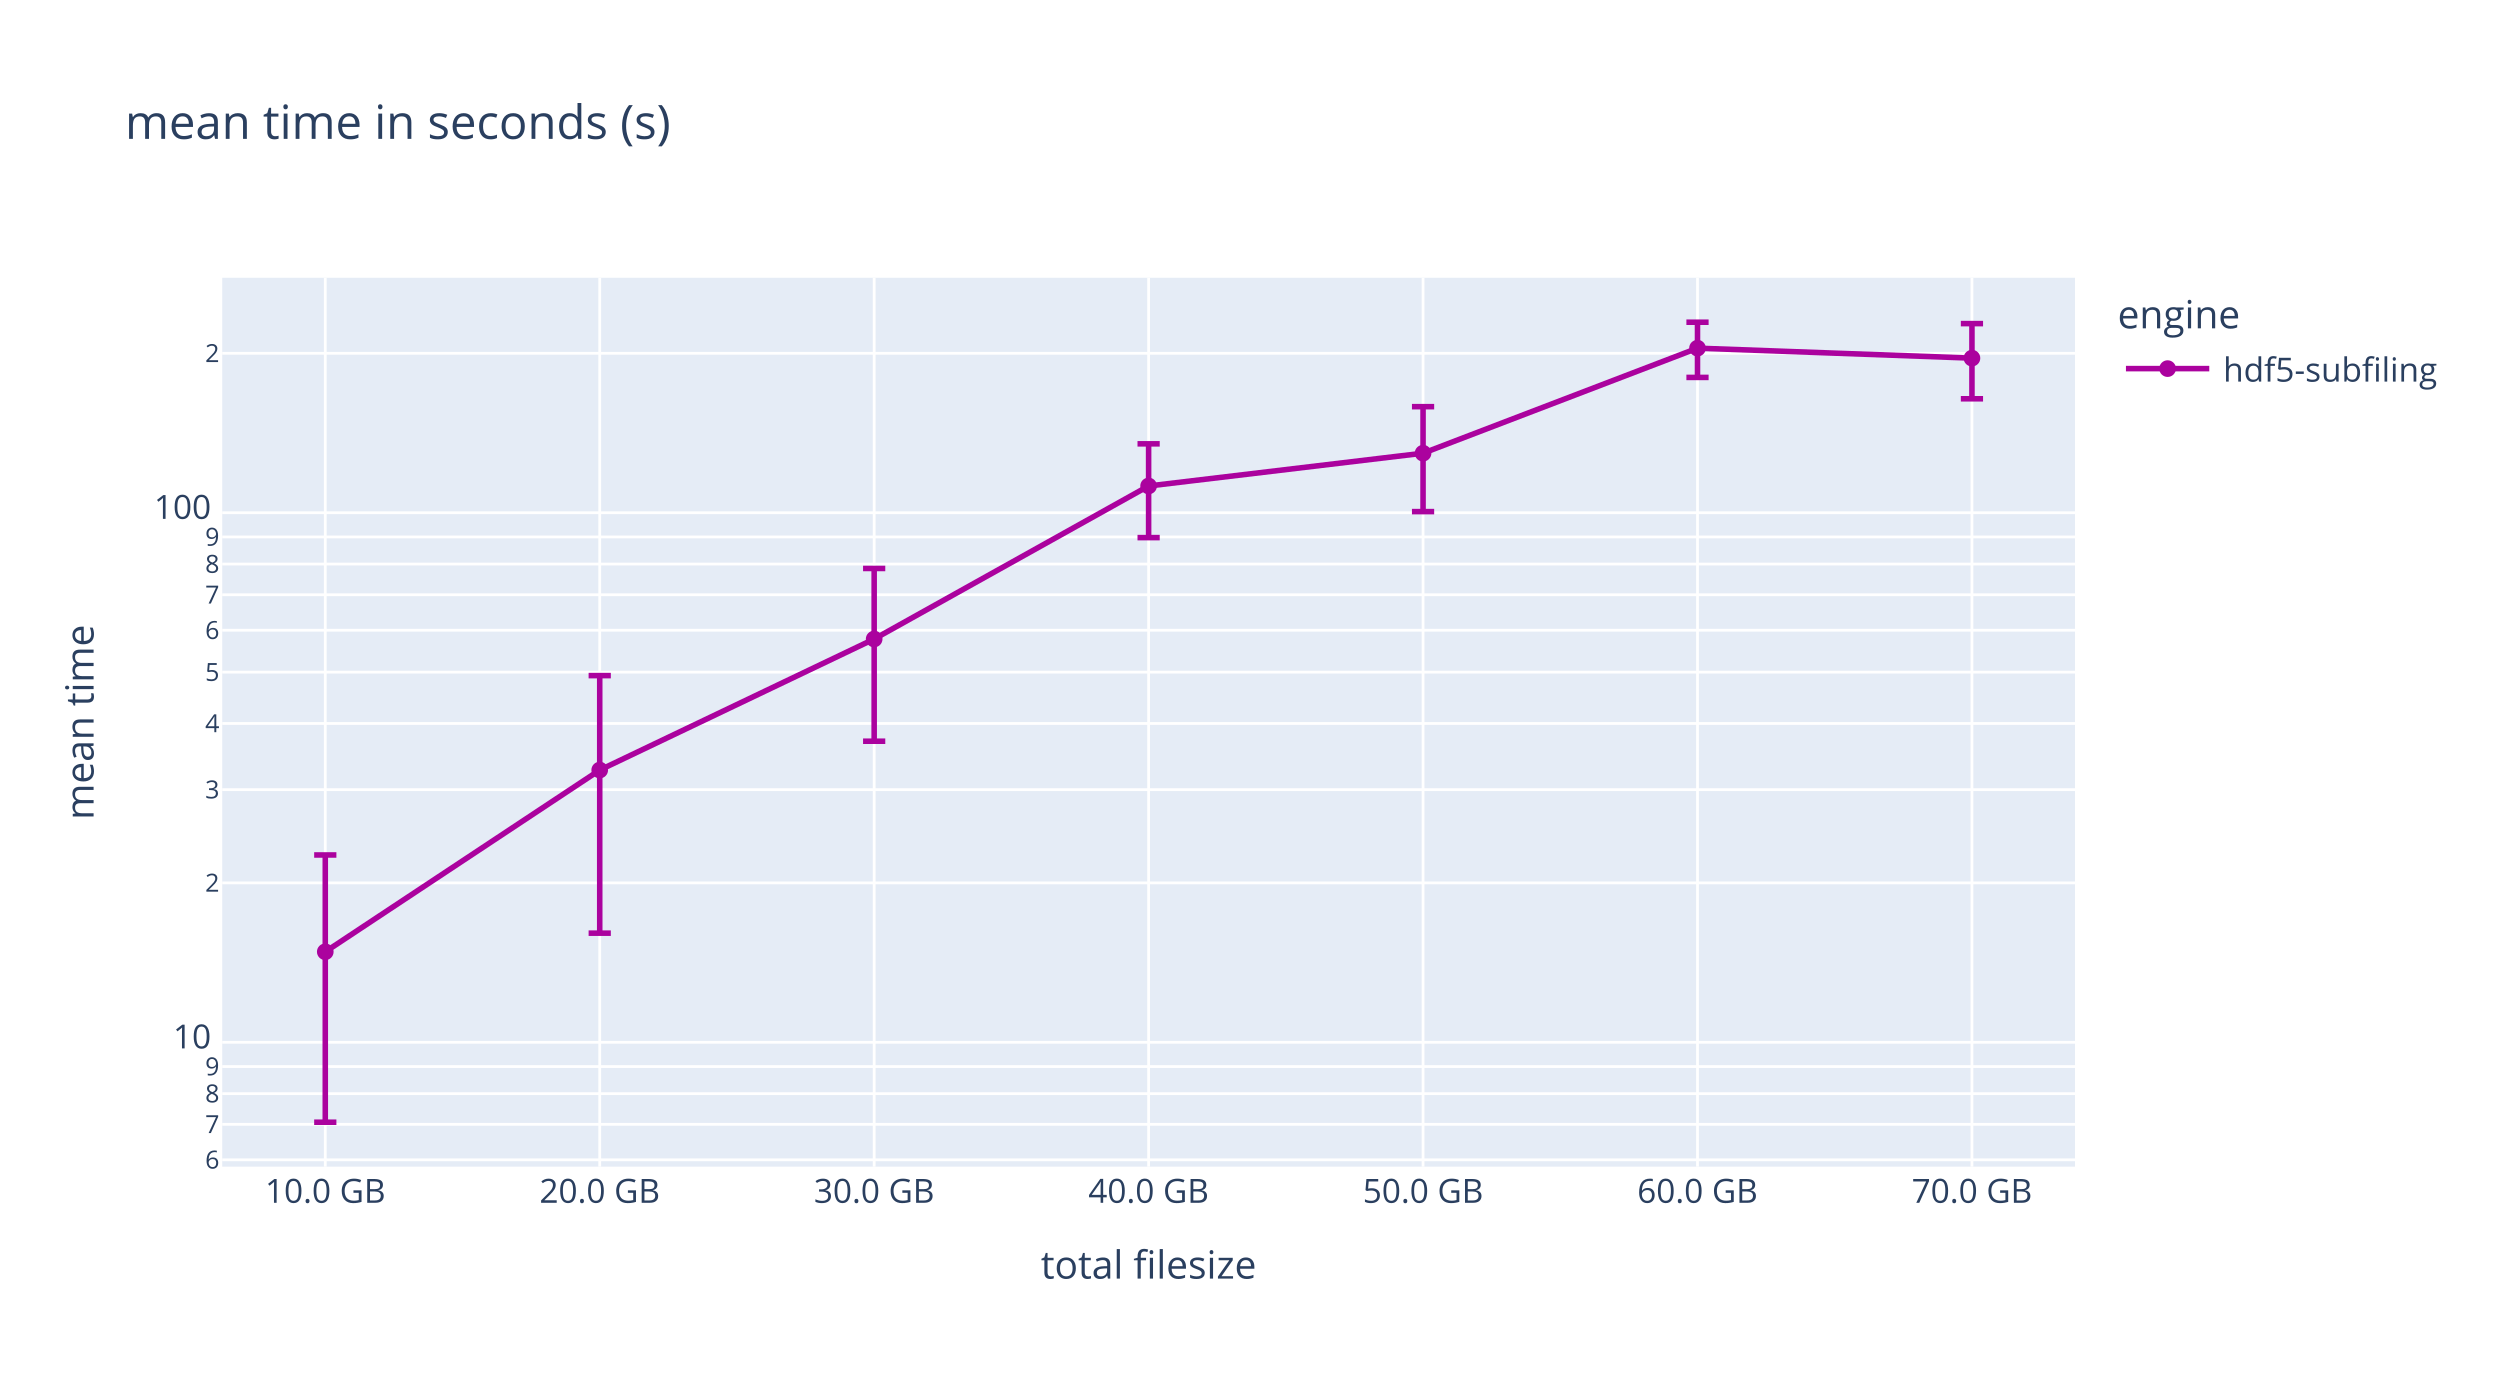
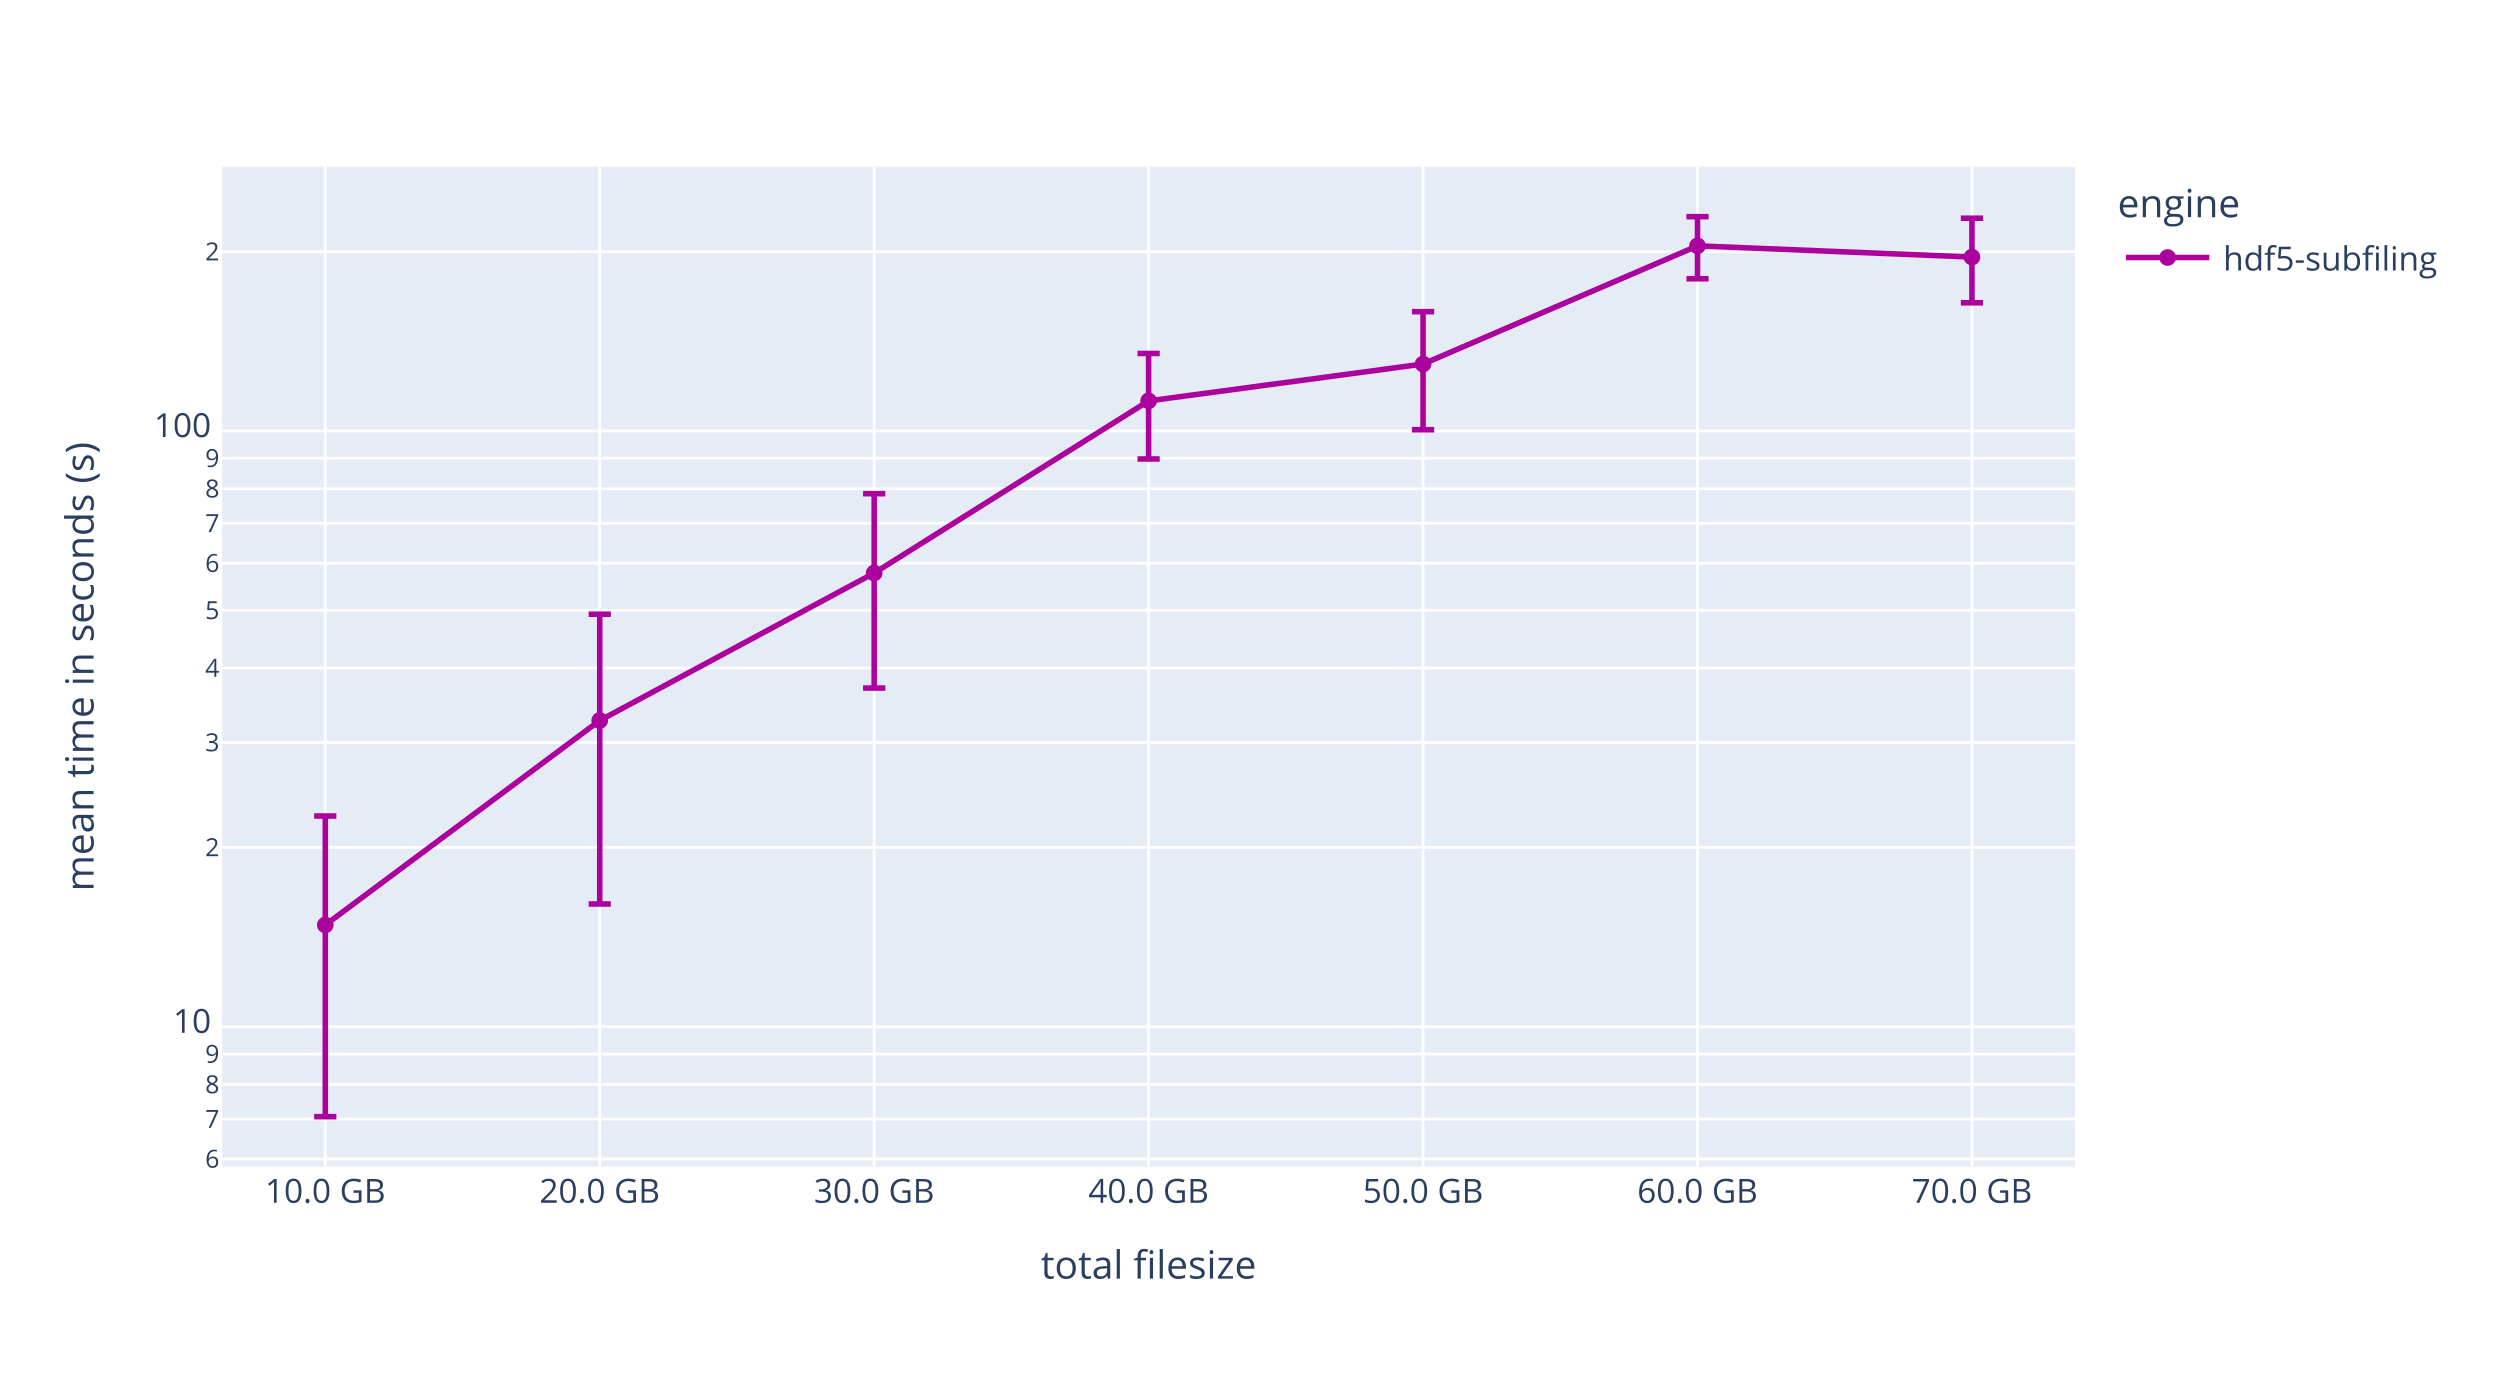
<svg xmlns="http://www.w3.org/2000/svg" class="main-svg" width="900" height="500" style="" viewBox="0 0 900 500">
  <rect x="0" y="0" width="900" height="500" style="fill: rgb(255, 255, 255); fill-opacity: 1;" />
-   <defs id="defs-039e34">
+   <defs id="defs-806b80">
    <g class="clips">
-       <clipPath id="clip039e34xyplot" class="plotclip">
-         <rect width="667" height="320" />
-       </clipPath>
-       <clipPath class="axesclip" id="clip039e34x">
+       <clipPath id="clip806b80xyplot" class="plotclip">
+         <rect width="667" height="360" />
+       </clipPath>
+       <clipPath class="axesclip" id="clip806b80x">
        <rect x="80" y="0" width="667" height="500" />
      </clipPath>
-       <clipPath class="axesclip" id="clip039e34y">
-         <rect x="0" y="100" width="900" height="320" />
-       </clipPath>
-       <clipPath class="axesclip" id="clip039e34xy">
-         <rect x="80" y="100" width="667" height="320" />
+       <clipPath class="axesclip" id="clip806b80y">
+         <rect x="0" y="60" width="900" height="360" />
+       </clipPath>
+       <clipPath class="axesclip" id="clip806b80xy">
+         <rect x="80" y="60" width="667" height="360" />
      </clipPath>
    </g>
    <g class="gradients" />
    <g class="patterns" />
  </defs>
  <g class="bglayer">
-     <rect class="bg" x="80" y="100" width="667" height="320" style="fill: rgb(229, 236, 246); fill-opacity: 1; stroke-width: 0;" />
+     <rect class="bg" x="80" y="60" width="667" height="360" style="fill: rgb(229, 236, 246); fill-opacity: 1; stroke-width: 0;" />
  </g>
  <g class="layer-below">
    <g class="imagelayer" />
    <g class="shapelayer" />
  </g>
  <g class="cartesianlayer">
    <g class="subplot xy">
      <g class="layer-subplot">
        <g class="shapelayer" />
        <g class="imagelayer" />
      </g>
      <g class="minor-gridlayer">
        <g class="x" />
        <g class="y" />
      </g>
      <g class="gridlayer">
        <g class="x">
-           <path class="xgrid crisp" transform="translate(117.1,0)" d="M0,100v320" style="stroke: rgb(255, 255, 255); stroke-opacity: 1; stroke-width: 1px;" />
-           <path class="xgrid crisp" transform="translate(215.9,0)" d="M0,100v320" style="stroke: rgb(255, 255, 255); stroke-opacity: 1; stroke-width: 1px;" />
-           <path class="xgrid crisp" transform="translate(314.7,0)" d="M0,100v320" style="stroke: rgb(255, 255, 255); stroke-opacity: 1; stroke-width: 1px;" />
-           <path class="xgrid crisp" transform="translate(413.5,0)" d="M0,100v320" style="stroke: rgb(255, 255, 255); stroke-opacity: 1; stroke-width: 1px;" />
-           <path class="xgrid crisp" transform="translate(512.3,0)" d="M0,100v320" style="stroke: rgb(255, 255, 255); stroke-opacity: 1; stroke-width: 1px;" />
-           <path class="xgrid crisp" transform="translate(611.1,0)" d="M0,100v320" style="stroke: rgb(255, 255, 255); stroke-opacity: 1; stroke-width: 1px;" />
-           <path class="xgrid crisp" transform="translate(709.9,0)" d="M0,100v320" style="stroke: rgb(255, 255, 255); stroke-opacity: 1; stroke-width: 1px;" />
+           <path class="xgrid crisp" transform="translate(117.1,0)" d="M0,60v360" style="stroke: rgb(255, 255, 255); stroke-opacity: 1; stroke-width: 1px;" />
+           <path class="xgrid crisp" transform="translate(215.9,0)" d="M0,60v360" style="stroke: rgb(255, 255, 255); stroke-opacity: 1; stroke-width: 1px;" />
+           <path class="xgrid crisp" transform="translate(314.7,0)" d="M0,60v360" style="stroke: rgb(255, 255, 255); stroke-opacity: 1; stroke-width: 1px;" />
+           <path class="xgrid crisp" transform="translate(413.5,0)" d="M0,60v360" style="stroke: rgb(255, 255, 255); stroke-opacity: 1; stroke-width: 1px;" />
+           <path class="xgrid crisp" transform="translate(512.3,0)" d="M0,60v360" style="stroke: rgb(255, 255, 255); stroke-opacity: 1; stroke-width: 1px;" />
+           <path class="xgrid crisp" transform="translate(611.1,0)" d="M0,60v360" style="stroke: rgb(255, 255, 255); stroke-opacity: 1; stroke-width: 1px;" />
+           <path class="xgrid crisp" transform="translate(709.9,0)" d="M0,60v360" style="stroke: rgb(255, 255, 255); stroke-opacity: 1; stroke-width: 1px;" />
        </g>
        <g class="y">
-           <path class="ygrid crisp" transform="translate(0,417.53)" d="M80,0h667" style="stroke: rgb(255, 255, 255); stroke-opacity: 1; stroke-width: 1px;" />
-           <path class="ygrid crisp" transform="translate(0,404.76)" d="M80,0h667" style="stroke: rgb(255, 255, 255); stroke-opacity: 1; stroke-width: 1px;" />
-           <path class="ygrid crisp" transform="translate(0,393.71)" d="M80,0h667" style="stroke: rgb(255, 255, 255); stroke-opacity: 1; stroke-width: 1px;" />
-           <path class="ygrid crisp" transform="translate(0,383.96)" d="M80,0h667" style="stroke: rgb(255, 255, 255); stroke-opacity: 1; stroke-width: 1px;" />
-           <path class="ygrid crisp" transform="translate(0,375.23)" d="M80,0h667" style="stroke: rgb(255, 255, 255); stroke-opacity: 1; stroke-width: 1px;" />
-           <path class="ygrid crisp" transform="translate(0,317.84)" d="M80,0h667" style="stroke: rgb(255, 255, 255); stroke-opacity: 1; stroke-width: 1px;" />
-           <path class="ygrid crisp" transform="translate(0,284.27)" d="M80,0h667" style="stroke: rgb(255, 255, 255); stroke-opacity: 1; stroke-width: 1px;" />
-           <path class="ygrid crisp" transform="translate(0,260.45)" d="M80,0h667" style="stroke: rgb(255, 255, 255); stroke-opacity: 1; stroke-width: 1px;" />
-           <path class="ygrid crisp" transform="translate(0,241.97)" d="M80,0h667" style="stroke: rgb(255, 255, 255); stroke-opacity: 1; stroke-width: 1px;" />
-           <path class="ygrid crisp" transform="translate(0,226.88)" d="M80,0h667" style="stroke: rgb(255, 255, 255); stroke-opacity: 1; stroke-width: 1px;" />
-           <path class="ygrid crisp" transform="translate(0,214.11)" d="M80,0h667" style="stroke: rgb(255, 255, 255); stroke-opacity: 1; stroke-width: 1px;" />
-           <path class="ygrid crisp" transform="translate(0,203.06)" d="M80,0h667" style="stroke: rgb(255, 255, 255); stroke-opacity: 1; stroke-width: 1px;" />
-           <path class="ygrid crisp" transform="translate(0,193.3)" d="M80,0h667" style="stroke: rgb(255, 255, 255); stroke-opacity: 1; stroke-width: 1px;" />
-           <path class="ygrid crisp" transform="translate(0,184.58)" d="M80,0h667" style="stroke: rgb(255, 255, 255); stroke-opacity: 1; stroke-width: 1px;" />
-           <path class="ygrid crisp" transform="translate(0,127.19)" d="M80,0h667" style="stroke: rgb(255, 255, 255); stroke-opacity: 1; stroke-width: 1px;" />
+           <path class="ygrid crisp" transform="translate(0,417.22)" d="M80,0h667" style="stroke: rgb(255, 255, 255); stroke-opacity: 1; stroke-width: 1px;" />
+           <path class="ygrid crisp" transform="translate(0,402.86)" d="M80,0h667" style="stroke: rgb(255, 255, 255); stroke-opacity: 1; stroke-width: 1px;" />
+           <path class="ygrid crisp" transform="translate(0,390.42)" d="M80,0h667" style="stroke: rgb(255, 255, 255); stroke-opacity: 1; stroke-width: 1px;" />
+           <path class="ygrid crisp" transform="translate(0,379.45)" d="M80,0h667" style="stroke: rgb(255, 255, 255); stroke-opacity: 1; stroke-width: 1px;" />
+           <path class="ygrid crisp" transform="translate(0,369.64)" d="M80,0h667" style="stroke: rgb(255, 255, 255); stroke-opacity: 1; stroke-width: 1px;" />
+           <path class="ygrid crisp" transform="translate(0,305.07)" d="M80,0h667" style="stroke: rgb(255, 255, 255); stroke-opacity: 1; stroke-width: 1px;" />
+           <path class="ygrid crisp" transform="translate(0,267.3)" d="M80,0h667" style="stroke: rgb(255, 255, 255); stroke-opacity: 1; stroke-width: 1px;" />
+           <path class="ygrid crisp" transform="translate(0,240.5)" d="M80,0h667" style="stroke: rgb(255, 255, 255); stroke-opacity: 1; stroke-width: 1px;" />
+           <path class="ygrid crisp" transform="translate(0,219.72)" d="M80,0h667" style="stroke: rgb(255, 255, 255); stroke-opacity: 1; stroke-width: 1px;" />
+           <path class="ygrid crisp" transform="translate(0,202.74)" d="M80,0h667" style="stroke: rgb(255, 255, 255); stroke-opacity: 1; stroke-width: 1px;" />
+           <path class="ygrid crisp" transform="translate(0,188.38)" d="M80,0h667" style="stroke: rgb(255, 255, 255); stroke-opacity: 1; stroke-width: 1px;" />
+           <path class="ygrid crisp" transform="translate(0,175.94)" d="M80,0h667" style="stroke: rgb(255, 255, 255); stroke-opacity: 1; stroke-width: 1px;" />
+           <path class="ygrid crisp" transform="translate(0,164.97)" d="M80,0h667" style="stroke: rgb(255, 255, 255); stroke-opacity: 1; stroke-width: 1px;" />
+           <path class="ygrid crisp" transform="translate(0,155.15)" d="M80,0h667" style="stroke: rgb(255, 255, 255); stroke-opacity: 1; stroke-width: 1px;" />
+           <path class="ygrid crisp" transform="translate(0,90.59)" d="M80,0h667" style="stroke: rgb(255, 255, 255); stroke-opacity: 1; stroke-width: 1px;" />
        </g>
      </g>
      <g class="zerolinelayer" />
      <g class="layer-between">
        <g class="shapelayer" />
        <g class="imagelayer" />
      </g>
      <path class="xlines-below" />
      <path class="ylines-below" />
      <g class="overlines-below" />
      <g class="xaxislayer-below" />
      <g class="yaxislayer-below" />
      <g class="overaxes-below" />
      <g class="overplot">
-         <g class="xy" transform="translate(80,100)" clip-path="url(#clip039e34xyplot)">
+         <g class="xy" transform="translate(80,60)" clip-path="url(#clip806b80xyplot)">
          <g class="scatterlayer mlayer">
-             <g class="trace scatter trace273f7f" style="stroke-miterlimit: 2; opacity: 1;">
+             <g class="trace scatter tracee34759" style="stroke-miterlimit: 2; opacity: 1;">
              <g class="fills" />
              <g class="errorbars">
                <g class="errorbar">
-                   <path class="yerror" d="M33.1,207.79h8m-4,0V304m-4,0h8" style="vector-effect: none; stroke-width: 2px; stroke: rgb(171, 2, 158); stroke-opacity: 1;" />
-                 </g>
-                 <g class="errorbar">
-                   <path class="yerror" d="M131.9,143.22h8m-4,0V235.94m-4,0h8" style="vector-effect: none; stroke-width: 2px; stroke: rgb(171, 2, 158); stroke-opacity: 1;" />
-                 </g>
-                 <g class="errorbar">
-                   <path class="yerror" d="M230.7,104.65h8m-4,0V166.84m-4,0h8" style="vector-effect: none; stroke-width: 2px; stroke: rgb(171, 2, 158); stroke-opacity: 1;" />
-                 </g>
-                 <g class="errorbar">
-                   <path class="yerror" d="M329.5,59.78h8m-4,0V93.54m-4,0h8" style="vector-effect: none; stroke-width: 2px; stroke: rgb(171, 2, 158); stroke-opacity: 1;" />
-                 </g>
-                 <g class="errorbar">
-                   <path class="yerror" d="M428.3,46.4h8m-4,0V84.18m-4,0h8" style="vector-effect: none; stroke-width: 2px; stroke: rgb(171, 2, 158); stroke-opacity: 1;" />
-                 </g>
-                 <g class="errorbar">
-                   <path class="yerror" d="M527.1,16h8m-4,0V35.87m-4,0h8" style="vector-effect: none; stroke-width: 2px; stroke: rgb(171, 2, 158); stroke-opacity: 1;" />
-                 </g>
-                 <g class="errorbar">
-                   <path class="yerror" d="M625.9,16.5h8m-4,0V43.56m-4,0h8" style="vector-effect: none; stroke-width: 2px; stroke: rgb(171, 2, 158); stroke-opacity: 1;" />
+                   <path class="yerror" d="M33.1,233.77h8m-4,0V342m-4,0h8" style="vector-effect: none; stroke-width: 2px; stroke: rgb(171, 2, 158); stroke-opacity: 1;" />
+                 </g>
+                 <g class="errorbar">
+                   <path class="yerror" d="M131.9,161.12h8m-4,0V265.43m-4,0h8" style="vector-effect: none; stroke-width: 2px; stroke: rgb(171, 2, 158); stroke-opacity: 1;" />
+                 </g>
+                 <g class="errorbar">
+                   <path class="yerror" d="M230.7,117.73h8m-4,0V187.7m-4,0h8" style="vector-effect: none; stroke-width: 2px; stroke: rgb(171, 2, 158); stroke-opacity: 1;" />
+                 </g>
+                 <g class="errorbar">
+                   <path class="yerror" d="M329.5,67.25h8m-4,0V105.23m-4,0h8" style="vector-effect: none; stroke-width: 2px; stroke: rgb(171, 2, 158); stroke-opacity: 1;" />
+                 </g>
+                 <g class="errorbar">
+                   <path class="yerror" d="M428.3,52.2h8m-4,0V94.7m-4,0h8" style="vector-effect: none; stroke-width: 2px; stroke: rgb(171, 2, 158); stroke-opacity: 1;" />
+                 </g>
+                 <g class="errorbar">
+                   <path class="yerror" d="M527.1,18h8m-4,0V40.35m-4,0h8" style="vector-effect: none; stroke-width: 2px; stroke: rgb(171, 2, 158); stroke-opacity: 1;" />
+                 </g>
+                 <g class="errorbar">
+                   <path class="yerror" d="M625.9,18.56h8m-4,0V49.01m-4,0h8" style="vector-effect: none; stroke-width: 2px; stroke: rgb(171, 2, 158); stroke-opacity: 1;" />
                </g>
              </g>
              <g class="lines">
-                 <path class="js-line" d="M37.1,242.64L135.9,177.22L234.7,130.04L333.5,74.95L432.3,63.15L531.1,25.34L629.9,28.93" style="vector-effect: none; fill: none; stroke: rgb(171, 2, 158); stroke-opacity: 1; stroke-width: 2px; opacity: 1;" />
+                 <path class="js-line" d="M37.1,272.98L135.9,199.38L234.7,146.29L333.5,84.32L432.3,71.05L531.1,28.51L629.9,32.55" style="vector-effect: none; fill: none; stroke: rgb(171, 2, 158); stroke-opacity: 1; stroke-width: 2px; opacity: 1;" />
              </g>
              <g class="points">
-                 <path class="point plotly-customdata" transform="translate(37.1,242.64)" d="M3,0A3,3 0 1,1 0,-3A3,3 0 0,1 3,0Z" style="opacity: 1; stroke-width: 0px; fill: rgb(171, 2, 158); fill-opacity: 1;" />
-                 <path class="point plotly-customdata" transform="translate(135.9,177.22)" d="M3,0A3,3 0 1,1 0,-3A3,3 0 0,1 3,0Z" style="opacity: 1; stroke-width: 0px; fill: rgb(171, 2, 158); fill-opacity: 1;" />
-                 <path class="point plotly-customdata" transform="translate(234.7,130.04)" d="M3,0A3,3 0 1,1 0,-3A3,3 0 0,1 3,0Z" style="opacity: 1; stroke-width: 0px; fill: rgb(171, 2, 158); fill-opacity: 1;" />
-                 <path class="point plotly-customdata" transform="translate(333.5,74.95)" d="M3,0A3,3 0 1,1 0,-3A3,3 0 0,1 3,0Z" style="opacity: 1; stroke-width: 0px; fill: rgb(171, 2, 158); fill-opacity: 1;" />
-                 <path class="point plotly-customdata" transform="translate(432.3,63.15)" d="M3,0A3,3 0 1,1 0,-3A3,3 0 0,1 3,0Z" style="opacity: 1; stroke-width: 0px; fill: rgb(171, 2, 158); fill-opacity: 1;" />
-                 <path class="point plotly-customdata" transform="translate(531.1,25.34)" d="M3,0A3,3 0 1,1 0,-3A3,3 0 0,1 3,0Z" style="opacity: 1; stroke-width: 0px; fill: rgb(171, 2, 158); fill-opacity: 1;" />
-                 <path class="point plotly-customdata" transform="translate(629.9,28.93)" d="M3,0A3,3 0 1,1 0,-3A3,3 0 0,1 3,0Z" style="opacity: 1; stroke-width: 0px; fill: rgb(171, 2, 158); fill-opacity: 1;" />
+                 <path class="point plotly-customdata" transform="translate(37.1,272.98)" d="M3,0A3,3 0 1,1 0,-3A3,3 0 0,1 3,0Z" style="opacity: 1; stroke-width: 0px; fill: rgb(171, 2, 158); fill-opacity: 1;" />
+                 <path class="point plotly-customdata" transform="translate(135.9,199.38)" d="M3,0A3,3 0 1,1 0,-3A3,3 0 0,1 3,0Z" style="opacity: 1; stroke-width: 0px; fill: rgb(171, 2, 158); fill-opacity: 1;" />
+                 <path class="point plotly-customdata" transform="translate(234.7,146.29)" d="M3,0A3,3 0 1,1 0,-3A3,3 0 0,1 3,0Z" style="opacity: 1; stroke-width: 0px; fill: rgb(171, 2, 158); fill-opacity: 1;" />
+                 <path class="point plotly-customdata" transform="translate(333.5,84.32)" d="M3,0A3,3 0 1,1 0,-3A3,3 0 0,1 3,0Z" style="opacity: 1; stroke-width: 0px; fill: rgb(171, 2, 158); fill-opacity: 1;" />
+                 <path class="point plotly-customdata" transform="translate(432.3,71.05)" d="M3,0A3,3 0 1,1 0,-3A3,3 0 0,1 3,0Z" style="opacity: 1; stroke-width: 0px; fill: rgb(171, 2, 158); fill-opacity: 1;" />
+                 <path class="point plotly-customdata" transform="translate(531.1,28.51)" d="M3,0A3,3 0 1,1 0,-3A3,3 0 0,1 3,0Z" style="opacity: 1; stroke-width: 0px; fill: rgb(171, 2, 158); fill-opacity: 1;" />
+                 <path class="point plotly-customdata" transform="translate(629.9,32.55)" d="M3,0A3,3 0 1,1 0,-3A3,3 0 0,1 3,0Z" style="opacity: 1; stroke-width: 0px; fill: rgb(171, 2, 158); fill-opacity: 1;" />
              </g>
              <g class="text" />
            </g>
          </g>
        </g>
      </g>
      <path class="xlines-above crisp" d="M0,0" style="fill: none;" />
      <path class="ylines-above crisp" d="M0,0" style="fill: none;" />
      <g class="overlines-above" />
      <g class="xaxislayer-above">
        <g class="xtick">
          <text text-anchor="middle" x="0" y="433" transform="translate(117.1,0)" style="font-family: 'Open Sans', verdana, arial, sans-serif; font-size: 12px; fill: rgb(42, 63, 95); fill-opacity: 1; white-space: pre; opacity: 1;">10.0 GB</text>
        </g>
        <g class="xtick">
          <text text-anchor="middle" x="0" y="433" transform="translate(215.9,0)" style="font-family: 'Open Sans', verdana, arial, sans-serif; font-size: 12px; fill: rgb(42, 63, 95); fill-opacity: 1; white-space: pre; opacity: 1;">20.0 GB</text>
        </g>
        <g class="xtick">
          <text text-anchor="middle" x="0" y="433" transform="translate(314.7,0)" style="font-family: 'Open Sans', verdana, arial, sans-serif; font-size: 12px; fill: rgb(42, 63, 95); fill-opacity: 1; white-space: pre; opacity: 1;">30.0 GB</text>
        </g>
        <g class="xtick">
          <text text-anchor="middle" x="0" y="433" transform="translate(413.5,0)" style="font-family: 'Open Sans', verdana, arial, sans-serif; font-size: 12px; fill: rgb(42, 63, 95); fill-opacity: 1; white-space: pre; opacity: 1;">40.0 GB</text>
        </g>
        <g class="xtick">
          <text text-anchor="middle" x="0" y="433" transform="translate(512.3,0)" style="font-family: 'Open Sans', verdana, arial, sans-serif; font-size: 12px; fill: rgb(42, 63, 95); fill-opacity: 1; white-space: pre; opacity: 1;">50.0 GB</text>
        </g>
        <g class="xtick">
          <text text-anchor="middle" x="0" y="433" transform="translate(611.1,0)" style="font-family: 'Open Sans', verdana, arial, sans-serif; font-size: 12px; fill: rgb(42, 63, 95); fill-opacity: 1; white-space: pre; opacity: 1;">60.0 GB</text>
        </g>
        <g class="xtick">
          <text text-anchor="middle" x="0" y="433" transform="translate(709.9,0)" style="font-family: 'Open Sans', verdana, arial, sans-serif; font-size: 12px; fill: rgb(42, 63, 95); fill-opacity: 1; white-space: pre; opacity: 1;">70.0 GB</text>
        </g>
      </g>
      <g class="yaxislayer-above">
        <g class="ytick">
-           <text text-anchor="end" x="79" y="3.15" transform="translate(0,417.53)" style="font-family: 'Open Sans', verdana, arial, sans-serif; font-size: 9px; fill: rgb(42, 63, 95); fill-opacity: 1; white-space: pre; opacity: 1;">6</text>
-         </g>
-         <g class="ytick">
-           <text text-anchor="end" x="79" y="3.15" style="font-family: 'Open Sans', verdana, arial, sans-serif; font-size: 9px; fill: rgb(42, 63, 95); fill-opacity: 1; white-space: pre; opacity: 1;" transform="translate(0,404.76)">7</text>
-         </g>
-         <g class="ytick">
-           <text text-anchor="end" x="79" y="3.15" style="font-family: 'Open Sans', verdana, arial, sans-serif; font-size: 9px; fill: rgb(42, 63, 95); fill-opacity: 1; white-space: pre; opacity: 1;" transform="translate(0,393.71)">8</text>
-         </g>
-         <g class="ytick">
-           <text text-anchor="end" x="79" y="3.15" style="font-family: 'Open Sans', verdana, arial, sans-serif; font-size: 9px; fill: rgb(42, 63, 95); fill-opacity: 1; white-space: pre; opacity: 1;" transform="translate(0,383.96)">9</text>
-         </g>
-         <g class="ytick">
-           <text text-anchor="end" x="76" y="2.2" style="font-family: 'Open Sans', verdana, arial, sans-serif; font-size: 12px; fill: rgb(42, 63, 95); fill-opacity: 1; white-space: pre; opacity: 1;" transform="translate(0,375.23)">10</text>
-         </g>
-         <g class="ytick">
-           <text text-anchor="end" x="79" y="3.15" style="font-family: 'Open Sans', verdana, arial, sans-serif; font-size: 9px; fill: rgb(42, 63, 95); fill-opacity: 1; white-space: pre; opacity: 1;" transform="translate(0,317.84)">2</text>
-         </g>
-         <g class="ytick">
-           <text text-anchor="end" x="79" y="3.15" style="font-family: 'Open Sans', verdana, arial, sans-serif; font-size: 9px; fill: rgb(42, 63, 95); fill-opacity: 1; white-space: pre; opacity: 1;" transform="translate(0,284.27)">3</text>
-         </g>
-         <g class="ytick">
-           <text text-anchor="end" x="79" y="3.15" style="font-family: 'Open Sans', verdana, arial, sans-serif; font-size: 9px; fill: rgb(42, 63, 95); fill-opacity: 1; white-space: pre; opacity: 1;" transform="translate(0,260.45)">4</text>
-         </g>
-         <g class="ytick">
-           <text text-anchor="end" x="79" y="3.15" style="font-family: 'Open Sans', verdana, arial, sans-serif; font-size: 9px; fill: rgb(42, 63, 95); fill-opacity: 1; white-space: pre; opacity: 1;" transform="translate(0,241.97)">5</text>
-         </g>
-         <g class="ytick">
-           <text text-anchor="end" x="79" y="3.15" style="font-family: 'Open Sans', verdana, arial, sans-serif; font-size: 9px; fill: rgb(42, 63, 95); fill-opacity: 1; white-space: pre; opacity: 1;" transform="translate(0,226.88)">6</text>
-         </g>
-         <g class="ytick">
-           <text text-anchor="end" x="79" y="3.15" style="font-family: 'Open Sans', verdana, arial, sans-serif; font-size: 9px; fill: rgb(42, 63, 95); fill-opacity: 1; white-space: pre; opacity: 1;" transform="translate(0,214.11)">7</text>
-         </g>
-         <g class="ytick">
-           <text text-anchor="end" x="79" y="3.15" style="font-family: 'Open Sans', verdana, arial, sans-serif; font-size: 9px; fill: rgb(42, 63, 95); fill-opacity: 1; white-space: pre; opacity: 1;" transform="translate(0,203.06)">8</text>
-         </g>
-         <g class="ytick">
-           <text text-anchor="end" x="79" y="3.15" style="font-family: 'Open Sans', verdana, arial, sans-serif; font-size: 9px; fill: rgb(42, 63, 95); fill-opacity: 1; white-space: pre; opacity: 1;" transform="translate(0,193.3)">9</text>
-         </g>
-         <g class="ytick">
-           <text text-anchor="end" x="76" y="2.2" style="font-family: 'Open Sans', verdana, arial, sans-serif; font-size: 12px; fill: rgb(42, 63, 95); fill-opacity: 1; white-space: pre; opacity: 1;" transform="translate(0,184.58)">100</text>
-         </g>
-         <g class="ytick">
-           <text text-anchor="end" x="79" y="3.15" style="font-family: 'Open Sans', verdana, arial, sans-serif; font-size: 9px; fill: rgb(42, 63, 95); fill-opacity: 1; white-space: pre; opacity: 1;" transform="translate(0,127.19)">2</text>
+           <text text-anchor="end" x="79" y="3.15" transform="translate(0,417.22)" style="font-family: 'Open Sans', verdana, arial, sans-serif; font-size: 9px; fill: rgb(42, 63, 95); fill-opacity: 1; white-space: pre; opacity: 1;">6</text>
+         </g>
+         <g class="ytick">
+           <text text-anchor="end" x="79" y="3.15" style="font-family: 'Open Sans', verdana, arial, sans-serif; font-size: 9px; fill: rgb(42, 63, 95); fill-opacity: 1; white-space: pre; opacity: 1;" transform="translate(0,402.86)">7</text>
+         </g>
+         <g class="ytick">
+           <text text-anchor="end" x="79" y="3.15" style="font-family: 'Open Sans', verdana, arial, sans-serif; font-size: 9px; fill: rgb(42, 63, 95); fill-opacity: 1; white-space: pre; opacity: 1;" transform="translate(0,390.42)">8</text>
+         </g>
+         <g class="ytick">
+           <text text-anchor="end" x="79" y="3.15" style="font-family: 'Open Sans', verdana, arial, sans-serif; font-size: 9px; fill: rgb(42, 63, 95); fill-opacity: 1; white-space: pre; opacity: 1;" transform="translate(0,379.45)">9</text>
+         </g>
+         <g class="ytick">
+           <text text-anchor="end" x="76" y="2.2" style="font-family: 'Open Sans', verdana, arial, sans-serif; font-size: 12px; fill: rgb(42, 63, 95); fill-opacity: 1; white-space: pre; opacity: 1;" transform="translate(0,369.64)">10</text>
+         </g>
+         <g class="ytick">
+           <text text-anchor="end" x="79" y="3.15" style="font-family: 'Open Sans', verdana, arial, sans-serif; font-size: 9px; fill: rgb(42, 63, 95); fill-opacity: 1; white-space: pre; opacity: 1;" transform="translate(0,305.07)">2</text>
+         </g>
+         <g class="ytick">
+           <text text-anchor="end" x="79" y="3.15" style="font-family: 'Open Sans', verdana, arial, sans-serif; font-size: 9px; fill: rgb(42, 63, 95); fill-opacity: 1; white-space: pre; opacity: 1;" transform="translate(0,267.3)">3</text>
+         </g>
+         <g class="ytick">
+           <text text-anchor="end" x="79" y="3.15" style="font-family: 'Open Sans', verdana, arial, sans-serif; font-size: 9px; fill: rgb(42, 63, 95); fill-opacity: 1; white-space: pre; opacity: 1;" transform="translate(0,240.5)">4</text>
+         </g>
+         <g class="ytick">
+           <text text-anchor="end" x="79" y="3.15" style="font-family: 'Open Sans', verdana, arial, sans-serif; font-size: 9px; fill: rgb(42, 63, 95); fill-opacity: 1; white-space: pre; opacity: 1;" transform="translate(0,219.72)">5</text>
+         </g>
+         <g class="ytick">
+           <text text-anchor="end" x="79" y="3.15" style="font-family: 'Open Sans', verdana, arial, sans-serif; font-size: 9px; fill: rgb(42, 63, 95); fill-opacity: 1; white-space: pre; opacity: 1;" transform="translate(0,202.74)">6</text>
+         </g>
+         <g class="ytick">
+           <text text-anchor="end" x="79" y="3.15" style="font-family: 'Open Sans', verdana, arial, sans-serif; font-size: 9px; fill: rgb(42, 63, 95); fill-opacity: 1; white-space: pre; opacity: 1;" transform="translate(0,188.38)">7</text>
+         </g>
+         <g class="ytick">
+           <text text-anchor="end" x="79" y="3.15" style="font-family: 'Open Sans', verdana, arial, sans-serif; font-size: 9px; fill: rgb(42, 63, 95); fill-opacity: 1; white-space: pre; opacity: 1;" transform="translate(0,175.94)">8</text>
+         </g>
+         <g class="ytick">
+           <text text-anchor="end" x="79" y="3.15" style="font-family: 'Open Sans', verdana, arial, sans-serif; font-size: 9px; fill: rgb(42, 63, 95); fill-opacity: 1; white-space: pre; opacity: 1;" transform="translate(0,164.97)">9</text>
+         </g>
+         <g class="ytick">
+           <text text-anchor="end" x="76" y="2.2" style="font-family: 'Open Sans', verdana, arial, sans-serif; font-size: 12px; fill: rgb(42, 63, 95); fill-opacity: 1; white-space: pre; opacity: 1;" transform="translate(0,155.15)">100</text>
+         </g>
+         <g class="ytick">
+           <text text-anchor="end" x="79" y="3.15" style="font-family: 'Open Sans', verdana, arial, sans-serif; font-size: 9px; fill: rgb(42, 63, 95); fill-opacity: 1; white-space: pre; opacity: 1;" transform="translate(0,90.59)">2</text>
        </g>
      </g>
      <g class="overaxes-above" />
    </g>
  </g>
  <g class="polarlayer" />
  <g class="smithlayer" />
  <g class="ternarylayer" />
  <g class="geolayer" />
  <g class="funnelarealayer" />
  <g class="pielayer" />
  <g class="iciclelayer" />
  <g class="treemaplayer" />
  <g class="sunburstlayer" />
  <g class="glimages" />
-   <defs id="topdefs-039e34">
+   <defs id="topdefs-806b80">
    <g class="clips" />
-     <clipPath id="legend039e34">
+     <clipPath id="legend806b80">
      <rect width="128" height="48" x="0" y="0" />
    </clipPath>
  </defs>
  <g class="layer-above">
    <g class="imagelayer" />
    <g class="shapelayer" />
  </g>
  <g class="infolayer">
-     <g class="legend" pointer-events="all" transform="translate(760.34,100)">
+     <g class="legend" pointer-events="all" transform="translate(760.34,60)">
      <rect class="bg" shape-rendering="crispEdges" width="128" height="48" x="0" y="0" style="stroke: rgb(68, 68, 68); stroke-opacity: 1; fill: rgb(255, 255, 255); fill-opacity: 1; stroke-width: 0px;" />
-       <g class="scrollbox" transform="" clip-path="url(#legend039e34)">
+       <g class="scrollbox" transform="" clip-path="url(#legend806b80)">
        <text class="legendtitletext" text-anchor="start" x="2" y="18.2" style="font-family: 'Open Sans', verdana, arial, sans-serif; font-size: 14px; fill: rgb(42, 63, 95); fill-opacity: 1; white-space: pre;">engine</text>
        <g class="groups" transform="">
          <g class="traces" transform="translate(0,32.7)" style="opacity: 1;">
            <text class="legendtext" text-anchor="start" x="40" y="4.68" style="font-family: 'Open Sans', verdana, arial, sans-serif; font-size: 12px; fill: rgb(42, 63, 95); fill-opacity: 1; white-space: pre;">hdf5-subfiling</text>
            <g class="layers" style="opacity: 1;">
              <g class="legendfill" />
              <g class="legendlines">
                <path class="js-line" d="M5,0h30" style="fill: none; stroke: rgb(171, 2, 158); stroke-opacity: 1; stroke-width: 2px;" />
              </g>
              <g class="legendsymbols">
                <g class="legendpoints">
                  <path class="scatterpts" transform="translate(20,0)" d="M3,0A3,3 0 1,1 0,-3A3,3 0 0,1 3,0Z" style="opacity: 1; stroke-width: 0px; fill: rgb(171, 2, 158); fill-opacity: 1;" />
                </g>
              </g>
            </g>
            <rect class="legendtoggle" x="0" y="-9.5" width="122.344" height="19" style="fill: rgb(0, 0, 0); fill-opacity: 0;" />
          </g>
        </g>
      </g>
      <rect class="scrollbar" rx="20" ry="3" width="0" height="0" x="0" y="0" style="fill: rgb(128, 139, 164); fill-opacity: 1;" />
    </g>
-     <g class="g-gtitle">
-       <text class="gtitle" x="45" y="50" text-anchor="start" dy="0em" style="opacity: 1; font-family: 'Open Sans', verdana, arial, sans-serif; font-size: 17px; fill: rgb(42, 63, 95); fill-opacity: 1; white-space: pre;">mean time in seconds (s)</text>
-     </g>
+     <g class="g-gtitle" />
    <g class="g-xtitle">
      <text class="xtitle" x="413.5" y="460.3" text-anchor="middle" style="opacity: 1; font-family: 'Open Sans', verdana, arial, sans-serif; font-size: 14px; fill: rgb(42, 63, 95); fill-opacity: 1; white-space: pre;">total filesize</text>
    </g>
    <g class="g-ytitle">
-       <text class="ytitle" transform="rotate(-90,33.69375,260)" x="33.694" y="260" text-anchor="middle" style="opacity: 1; font-family: 'Open Sans', verdana, arial, sans-serif; font-size: 14px; fill: rgb(42, 63, 95); fill-opacity: 1; white-space: pre;">mean time</text>
+       <text class="ytitle" transform="rotate(-90,33.69375,240)" x="33.694" y="240" text-anchor="middle" style="opacity: 1; font-family: 'Open Sans', verdana, arial, sans-serif; font-size: 14px; fill: rgb(42, 63, 95); fill-opacity: 1; white-space: pre;">mean time in seconds (s)</text>
    </g>
  </g>
</svg>
